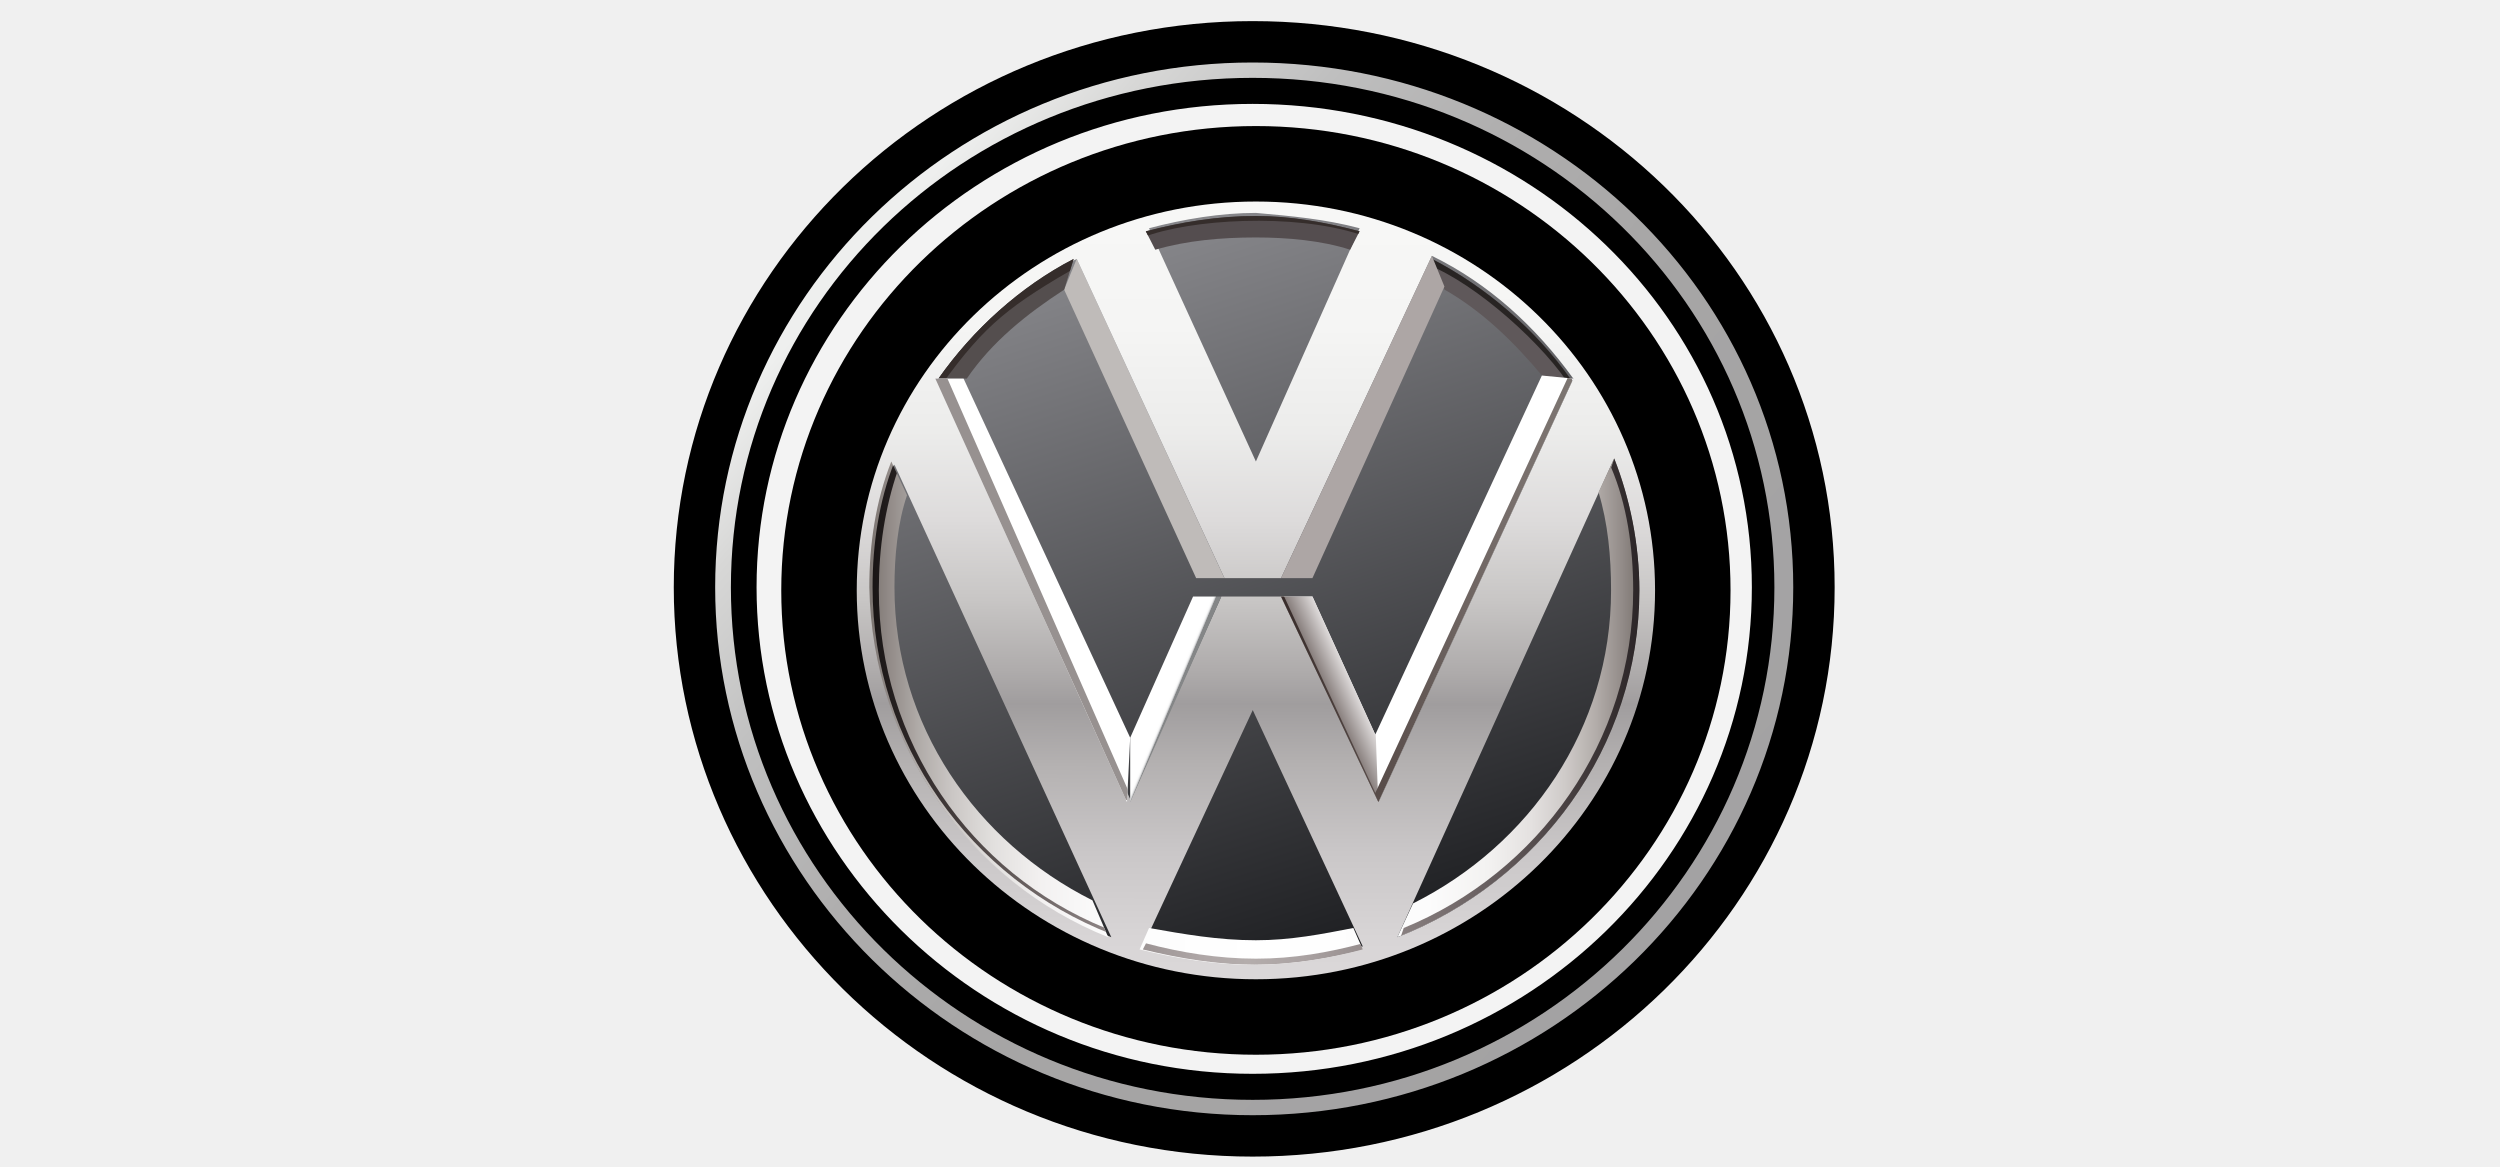
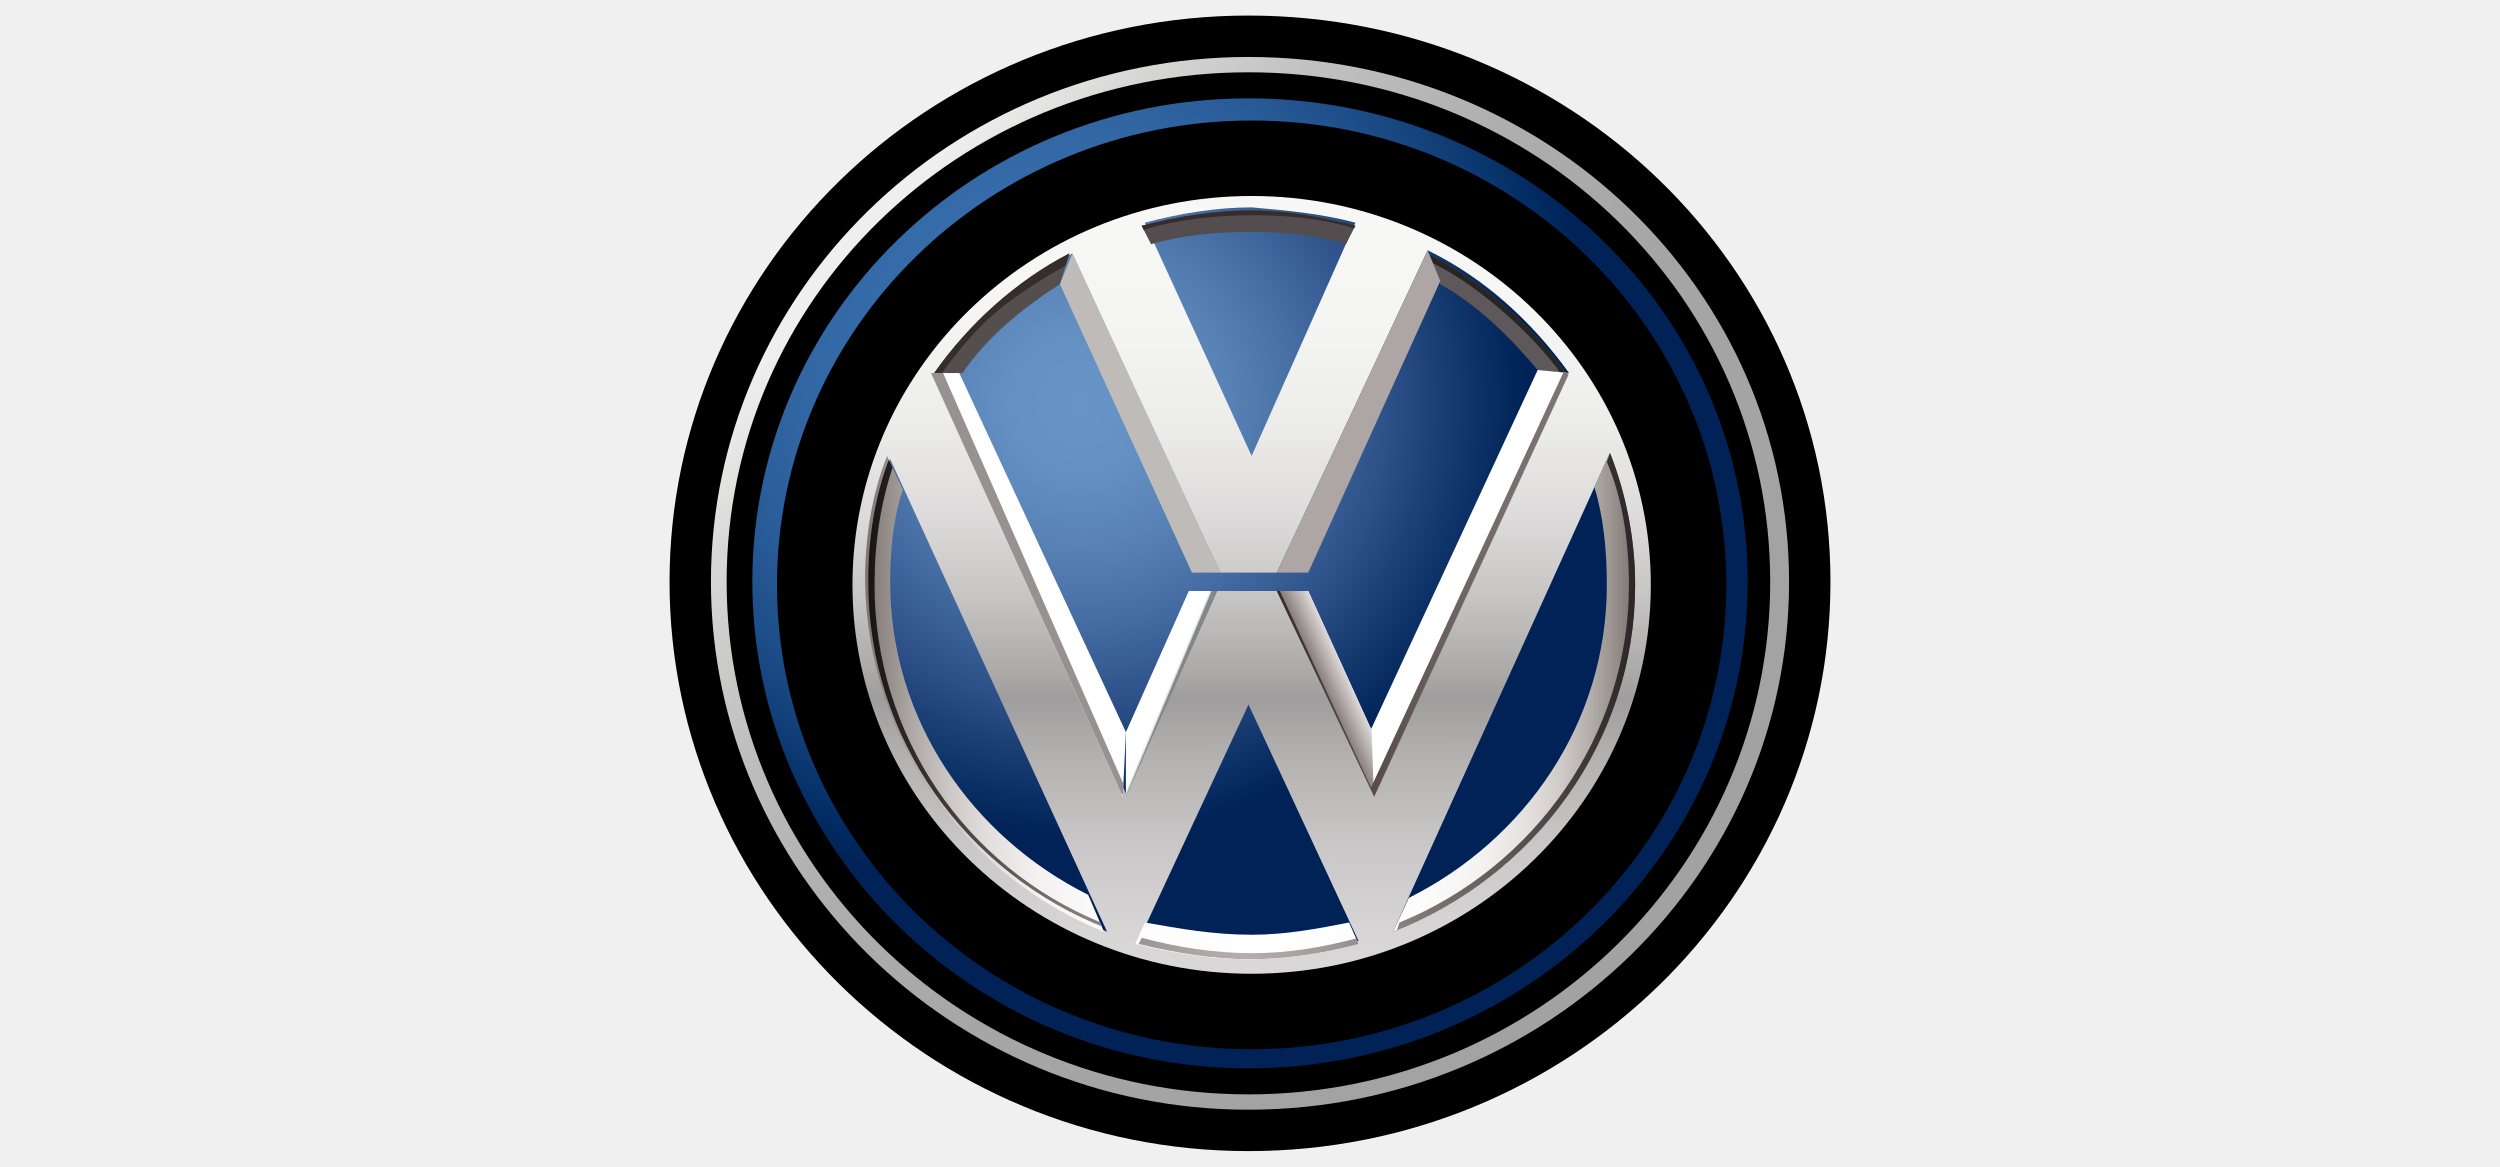
<svg xmlns="http://www.w3.org/2000/svg" width="120" height="56" viewBox="0 0 120 56" fill="none">
-   <path d="M60.127 3C45.794 3 34.328 14.344 34.328 28.191C34.328 42.039 45.794 53.53 60.127 53.53C74.459 53.53 86.076 42.187 86.076 28.191C86.076 14.196 74.459 3 60.127 3ZM60.127 47.49C49.264 47.49 40.363 38.798 40.363 28.191C40.363 17.584 49.264 8.893 60.127 8.893C70.989 8.893 79.89 17.584 79.89 28.191C79.89 38.946 70.989 47.49 60.127 47.49Z" fill="#F3F3F3" stroke="black" stroke-width="3.974" stroke-miterlimit="10" />
-   <path d="M60.277 47.343C71.109 47.343 79.89 38.769 79.89 28.192C79.89 17.615 71.109 9.041 60.277 9.041C49.445 9.041 40.664 17.615 40.664 28.192C40.664 38.769 49.445 47.343 60.277 47.343Z" fill="url(#paint0_linear_583_5556)" />
-   <path d="M58.772 27.75H57.415L51.078 13.902L51.682 12.429L58.772 27.75Z" fill="#BFBBB9" />
-   <path d="M60.283 7.714C48.666 7.714 39.312 16.848 39.312 28.192C39.312 39.535 48.666 48.669 60.283 48.669C71.9 48.669 81.254 39.535 81.254 28.192C81.254 16.995 71.9 7.714 60.283 7.714ZM65.262 10.955L60.283 22.151L55.154 10.955C56.813 10.513 58.624 10.219 60.283 10.219C61.943 10.366 63.602 10.513 65.262 10.955ZM51.684 12.428L58.774 27.75H61.49L68.732 12.281C71.447 13.607 73.71 15.669 75.521 18.174L66.167 38.504L61.49 28.634H58.624L54.248 38.356L45.045 18.174C46.705 15.817 48.968 13.754 51.684 12.428ZM41.877 28.339C41.877 26.129 42.33 24.067 42.933 22.299L53.343 44.986C46.554 42.334 41.877 35.852 41.877 28.339ZM54.852 45.428L60.132 34.084L65.413 45.428C63.753 45.87 61.943 46.164 60.132 46.164C58.322 46.312 56.511 46.017 54.852 45.428ZM67.072 44.986L77.482 22.004C78.236 23.919 78.689 26.129 78.689 28.339C78.689 35.852 73.861 42.334 67.072 44.986Z" fill="url(#paint1_linear_583_5556)" />
-   <path d="M51.082 13.902L51.534 12.429C48.969 13.755 46.706 15.817 45.047 18.174H46.405C47.612 16.406 49.271 15.08 51.082 13.902Z" fill="#544E4E" />
-   <mask id="mask0_583_5556" style="mask-type:luminance" maskUnits="userSpaceOnUse" x="45" y="12" width="7" height="7">
-     <path d="M51.082 13.901L51.534 12.428C48.969 13.754 46.706 15.816 45.047 18.173H46.405C47.612 16.406 49.271 15.08 51.082 13.901Z" fill="white" />
+   <path d="M59.925 2.734C45.592 2.734 34.125 14.078 34.125 27.926C34.125 41.775 45.592 53.266 59.925 53.266C74.258 53.266 85.875 41.922 85.875 27.926C85.875 13.931 74.258 2.734 59.925 2.734ZM59.925 47.226C49.062 47.226 40.16 38.534 40.16 27.926C40.16 17.319 49.062 8.627 59.925 8.627C70.788 8.627 79.689 17.319 79.689 27.926C79.689 38.681 70.788 47.226 59.925 47.226Z" fill="url(#paint0_radial_655_5576)" stroke="black" stroke-width="3.974" stroke-miterlimit="10" />
+   <path d="M60.075 47.079C70.907 47.079 79.689 38.504 79.689 27.927C79.689 17.349 70.907 8.775 60.075 8.775C49.242 8.775 40.461 17.349 40.461 27.927C40.461 38.504 49.242 47.079 60.075 47.079Z" fill="url(#paint1_radial_655_5576)" />
+   <path d="M58.57 27.485H57.212L50.875 13.636L51.478 12.163L58.57 27.485Z" fill="#BFBBB9" />
+   <path d="M60.079 7.448C48.462 7.448 39.107 16.582 39.107 27.927C39.107 39.27 48.462 48.405 60.079 48.405C71.697 48.405 81.051 39.27 81.051 27.927C81.051 16.73 71.697 7.448 60.079 7.448ZM65.058 10.689L60.079 21.886L54.949 10.689C56.609 10.247 58.419 9.953 60.079 9.953C61.739 10.1 63.398 10.247 65.058 10.689ZM51.479 12.163L58.57 27.485H61.286L68.528 12.015C71.244 13.341 73.507 15.404 75.317 17.908L65.963 38.239L61.286 28.368H58.419L54.044 38.092L44.841 17.908C46.5 15.551 48.763 13.489 51.479 12.163ZM41.672 28.074C41.672 25.864 42.125 23.801 42.728 22.033L53.139 44.721C46.349 42.07 41.672 35.587 41.672 28.074ZM54.648 45.163L59.928 33.819L65.209 45.163C63.549 45.605 61.739 45.9 59.928 45.9C58.118 46.047 56.307 45.753 54.648 45.163ZM66.868 44.721L77.279 21.739C78.033 23.654 78.486 25.864 78.486 28.074C78.486 35.587 73.658 42.07 66.868 44.721Z" fill="url(#paint2_linear_655_5576)" />
+   <path d="M50.876 13.636L51.328 12.163C48.764 13.489 46.5 15.551 44.841 17.908H46.199C47.406 16.14 49.065 14.815 50.876 13.636Z" fill="#544E4E" />
+   <mask id="mask0_655_5576" style="mask-type:luminance" maskUnits="userSpaceOnUse" x="44" y="12" width="8" height="6">
+     <path d="M50.879 13.635L51.331 12.162C48.767 13.488 46.503 15.55 44.844 17.908H46.202C47.409 16.14 49.068 14.814 50.879 13.635V13.635Z" fill="white" />
  </mask>
-   <g mask="url(#mask0_583_5556)">
-     <path d="M51.835 12.723C48.516 14.638 47.309 15.522 45.197 18.469L44.141 18.321V17.879L46.253 15.522L48.516 13.312L50.477 12.281L51.684 11.987L52.137 12.281L51.835 12.723Z" fill="#352D2B" />
+   <g mask="url(#mask0_655_5576)">
+     <path d="M51.633 12.457C48.314 14.372 47.107 15.256 44.995 18.203L43.938 18.055V17.613L46.051 15.256L48.314 13.046L50.275 12.015L51.482 11.72L51.935 12.015L51.633 12.457Z" fill="#352D2B" />
  </g>
-   <path d="M58.625 28.634H57.267L54.25 35.41V38.504L58.625 28.634Z" fill="url(#paint2_linear_583_5556)" />
-   <path d="M54.248 35.41L46.252 18.174H44.895L54.097 38.504L54.248 35.41Z" fill="white" />
-   <mask id="mask1_583_5556" style="mask-type:luminance" maskUnits="userSpaceOnUse" x="44" y="18" width="11" height="21">
-     <path d="M54.248 35.41L46.252 18.174H44.895L54.097 38.504L54.248 35.41Z" fill="white" />
+   <path d="M58.419 28.369H57.062L54.044 35.145V38.239L58.419 28.369Z" fill="url(#paint3_linear_655_5576)" />
+   <path d="M54.043 35.145L46.046 17.908H44.688L53.892 38.239L54.043 35.145Z" fill="white" />
+   <mask id="mask1_655_5576" style="mask-type:luminance" maskUnits="userSpaceOnUse" x="44" y="17" width="11" height="22">
+     <path d="M54.043 35.145L46.046 17.908H44.688L53.892 38.239L54.043 35.145Z" fill="white" />
  </mask>
-   <g mask="url(#mask1_583_5556)">
-     <path d="M54.4 38.504L45.348 17.879L44.593 18.027L44.141 22.594L45.951 31.727L47.761 34.232L50.175 36.294L53.947 38.357L54.4 38.504Z" fill="#979190" />
+   <g mask="url(#mask1_655_5576)">
+     <path d="M54.193 38.239L45.141 17.614L44.386 17.761L43.934 22.328L45.744 31.463L47.555 33.967L49.969 36.03L53.74 38.092L54.193 38.239Z" fill="#979190" />
  </g>
-   <path d="M60.283 45.132C61.943 45.132 63.452 44.838 64.96 44.543L65.413 45.574C63.753 46.016 61.943 46.311 60.132 46.311C58.322 46.311 56.512 46.016 54.701 45.574L55.154 44.543C56.813 44.838 58.473 45.132 60.283 45.132ZM53.193 44.985L52.438 43.217C46.856 40.418 42.934 34.82 42.934 28.191C42.934 26.718 43.084 25.097 43.537 23.771L42.783 22.151C42.028 24.066 41.727 26.128 41.727 28.191C41.877 35.851 46.554 42.333 53.193 44.985ZM78.689 28.338C78.689 26.128 78.237 23.919 77.482 22.003L76.728 23.624C77.18 25.097 77.331 26.718 77.331 28.338C77.331 34.967 73.409 40.566 67.827 43.364L67.072 44.985C73.861 42.333 78.689 35.851 78.689 28.338Z" fill="url(#paint3_linear_583_5556)" />
-   <mask id="mask2_583_5556" style="mask-type:luminance" maskUnits="userSpaceOnUse" x="41" y="22" width="38" height="25">
-     <path d="M60.287 45.132C61.947 45.132 63.455 44.838 64.964 44.543L65.417 45.574C63.757 46.016 61.947 46.311 60.136 46.311C58.326 46.311 56.516 46.016 54.705 45.574L55.158 44.543C56.817 44.838 58.477 45.132 60.287 45.132ZM53.196 44.985L52.442 43.217C46.86 40.418 42.937 34.82 42.937 28.191C42.937 26.718 43.088 25.097 43.541 23.771L42.786 22.151C42.032 24.066 41.73 26.128 41.73 28.191C41.881 35.851 46.558 42.333 53.196 44.985ZM78.693 28.338C78.693 26.128 78.24 23.919 77.486 22.003L76.732 23.624C77.184 25.097 77.335 26.718 77.335 28.338C77.335 34.967 73.413 40.566 67.831 43.364L67.076 44.985C73.865 42.333 78.693 35.851 78.693 28.338Z" fill="white" />
+   <path d="M60.079 44.868C61.739 44.868 63.248 44.574 64.756 44.279L65.209 45.31C63.549 45.752 61.739 46.047 59.928 46.047C58.118 46.047 56.307 45.752 54.497 45.31L54.949 44.279C56.609 44.574 58.269 44.868 60.079 44.868ZM52.988 44.721L52.234 42.953C46.651 40.154 42.728 34.555 42.728 27.926C42.728 26.452 42.879 24.832 43.332 23.506L42.578 21.885C41.823 23.801 41.522 25.863 41.522 27.926C41.672 35.587 46.349 42.069 52.988 44.721ZM78.486 28.073C78.486 25.863 78.033 23.653 77.279 21.738L76.525 23.359C76.977 24.832 77.128 26.452 77.128 28.073C77.128 34.703 73.205 40.301 67.623 43.1L66.868 44.721C73.658 42.069 78.486 35.587 78.486 28.073Z" fill="url(#paint4_linear_655_5576)" />
+   <mask id="mask2_655_5576" style="mask-type:luminance" maskUnits="userSpaceOnUse" x="41" y="21" width="38" height="26">
+     <path d="M60.083 44.868C61.743 44.868 63.251 44.574 64.76 44.279L65.213 45.31C63.553 45.752 61.743 46.047 59.932 46.047C58.122 46.047 56.311 45.752 54.501 45.31L54.953 44.279C56.613 44.574 58.273 44.868 60.083 44.868V44.868ZM52.992 44.721L52.237 42.953C46.655 40.154 42.732 34.555 42.732 27.926C42.732 26.452 42.883 24.832 43.336 23.506L42.581 21.885C41.827 23.801 41.525 25.863 41.525 27.926C41.676 35.587 46.353 42.069 52.992 44.721ZM78.49 28.073C78.49 25.863 78.037 23.653 77.283 21.738L76.528 23.359C76.981 24.832 77.132 26.452 77.132 28.073C77.132 34.703 73.209 40.301 67.627 43.1L66.872 44.721C73.662 42.069 78.49 35.587 78.49 28.073V28.073Z" fill="white" />
  </mask>
-   <g mask="url(#mask2_583_5556)">
-     <path d="M78.695 28.338C78.695 35.851 73.867 42.333 67.229 44.985L67.379 44.543C73.867 41.891 78.393 35.557 78.393 28.338C78.393 26.276 78.091 24.213 77.337 22.445L77.488 22.003C78.242 23.919 78.695 26.128 78.695 28.338ZM42.184 28.338C42.184 26.276 42.486 24.36 43.09 22.593L42.939 22.151C42.184 24.066 41.883 26.128 41.883 28.191C41.883 35.704 46.56 42.186 53.349 44.838L53.047 44.543C46.56 41.891 42.184 35.557 42.184 28.338ZM60.289 46.311C58.478 46.311 56.668 46.016 54.857 45.574L55.008 45.28C56.668 45.722 58.478 46.016 60.289 46.016C62.099 46.016 63.759 45.722 65.418 45.28L65.569 45.574C63.759 46.016 62.099 46.311 60.289 46.311Z" fill="url(#paint4_linear_583_5556)" />
+   <g mask="url(#mask2_655_5576)">
+     <path d="M78.49 28.073C78.49 35.587 73.662 42.069 67.024 44.721L67.175 44.279C73.662 41.627 78.189 35.292 78.189 28.073C78.189 26.011 77.887 23.948 77.132 22.18L77.283 21.738C78.038 23.653 78.49 25.863 78.49 28.073ZM41.978 28.073C41.978 26.011 42.28 24.095 42.884 22.327L42.733 21.885C41.978 23.801 41.677 25.863 41.677 27.926C41.677 35.439 46.354 41.922 53.143 44.574L52.842 44.279C46.354 41.627 41.978 35.292 41.978 28.073ZM60.084 46.047C58.273 46.047 56.462 45.752 54.652 45.31L54.803 45.015C56.462 45.457 58.273 45.752 60.084 45.752C61.894 45.752 63.554 45.457 65.213 45.015L65.364 45.31C63.554 45.752 61.894 46.047 60.084 46.047Z" fill="url(#paint5_linear_655_5576)" />
  </g>
-   <path d="M60.283 48.816C71.865 48.816 81.254 39.648 81.254 28.339C81.254 17.03 71.865 7.862 60.283 7.862C48.701 7.862 39.312 17.03 39.312 28.339C39.312 39.648 48.701 48.816 60.283 48.816Z" stroke="black" stroke-width="3.623" stroke-miterlimit="10" />
-   <path d="M74.015 18.026L75.373 18.174C73.713 15.817 71.299 13.754 68.734 12.428L68.885 12.723L69.338 13.902C71.148 14.933 72.657 16.406 74.015 18.026Z" fill="#5F585A" />
-   <mask id="mask3_583_5556" style="mask-type:luminance" maskUnits="userSpaceOnUse" x="68" y="12" width="8" height="7">
-     <path d="M74.015 18.026L75.373 18.174C73.713 15.817 71.299 13.754 68.734 12.428L68.885 12.723L69.338 13.902C71.148 14.933 72.657 16.406 74.015 18.026Z" fill="white" />
+   <path d="M60.079 48.552C71.661 48.552 81.051 39.384 81.051 28.074C81.051 16.764 71.661 7.596 60.079 7.596C48.497 7.596 39.107 16.764 39.107 28.074C39.107 39.384 48.497 48.552 60.079 48.552Z" stroke="black" stroke-width="3.623" stroke-miterlimit="10" />
+   <path d="M73.808 17.761L75.166 17.908C73.506 15.551 71.092 13.489 68.527 12.163L68.678 12.457L69.131 13.636C70.941 14.667 72.45 16.14 73.808 17.761Z" fill="#5F585A" />
+   <mask id="mask3_655_5576" style="mask-type:luminance" maskUnits="userSpaceOnUse" x="68" y="12" width="8" height="6">
+     <path d="M73.808 17.761L75.166 17.908C73.506 15.551 71.092 13.489 68.527 12.163L68.678 12.457L69.131 13.636C70.941 14.667 72.45 16.14 73.808 17.761V17.761Z" fill="white" />
  </mask>
-   <g mask="url(#mask3_583_5556)">
-     <path d="M75.22 18.32C73.711 16.111 70.241 13.164 68.129 12.575L68.582 11.396L71.297 11.986L74.616 15.521L76.427 17.584V18.615L75.22 18.32Z" fill="#282423" />
+   <g mask="url(#mask3_655_5576)">
+     <path d="M75.012 18.055C73.503 15.845 70.033 12.899 67.921 12.309L68.374 11.131L71.089 11.72L74.409 15.256L76.219 17.318V18.35L75.012 18.055Z" fill="#282423" />
  </g>
-   <path d="M55 11.103L55.453 11.987C56.961 11.545 58.621 11.398 60.28 11.398C61.789 11.398 63.449 11.545 64.806 11.987L65.259 11.103C63.599 10.661 61.94 10.367 60.28 10.367C58.47 10.367 56.66 10.661 55 11.103Z" fill="#544D4F" />
-   <mask id="mask4_583_5556" style="mask-type:luminance" maskUnits="userSpaceOnUse" x="55" y="10" width="11" height="2">
-     <path d="M55 11.103L55.453 11.987C56.961 11.545 58.621 11.398 60.28 11.398C61.789 11.398 63.449 11.545 64.806 11.987L65.259 11.103C63.599 10.661 61.94 10.367 60.28 10.367C58.47 10.367 56.66 10.661 55 11.103Z" fill="white" />
+   <path d="M54.798 10.837L55.251 11.721C56.759 11.279 58.419 11.132 60.078 11.132C61.587 11.132 63.247 11.279 64.605 11.721L65.057 10.837C63.398 10.395 61.738 10.101 60.078 10.101C58.268 10.101 56.458 10.395 54.798 10.837Z" fill="#544D4F" />
+   <mask id="mask4_655_5576" style="mask-type:luminance" maskUnits="userSpaceOnUse" x="54" y="10" width="12" height="2">
+     <path d="M54.798 10.837L55.251 11.721C56.759 11.279 58.419 11.132 60.078 11.132C61.587 11.132 63.247 11.279 64.605 11.721L65.057 10.837C63.398 10.395 61.738 10.101 60.078 10.101C58.268 10.101 56.458 10.395 54.798 10.837Z" fill="white" />
  </mask>
-   <g mask="url(#mask4_583_5556)">
-     <path d="M65.258 11.25C62.09 10.219 57.112 10.514 54.849 11.398L54.547 10.808L55.452 10.072C55.452 10.072 57.112 9.924 57.263 9.924H61.788L63.901 10.072L65.56 10.514L65.862 10.956L65.258 11.25Z" fill="#352D2B" />
+   <g mask="url(#mask4_655_5576)">
+     <path d="M65.059 10.984C61.89 9.953 56.912 10.248 54.648 11.132L54.347 10.542L55.252 9.806C55.252 9.806 56.912 9.658 57.062 9.658H61.589L63.701 9.806L65.361 10.248L65.662 10.69L65.059 10.984Z" fill="#352D2B" />
  </g>
-   <path d="M61.488 28.633H62.997L66.014 35.262L74.01 18.026L75.519 18.173L66.165 38.503L61.488 28.633Z" fill="white" />
-   <mask id="mask5_583_5556" style="mask-type:luminance" maskUnits="userSpaceOnUse" x="61" y="18" width="15" height="21">
-     <path d="M61.488 28.633H62.997L66.014 35.262L74.01 18.026L75.519 18.173L66.165 38.503L61.488 28.633Z" fill="white" />
+   <path d="M61.286 28.368H62.795L65.812 34.997L73.809 17.76L75.317 17.908L65.963 38.239L61.286 28.368Z" fill="white" />
+   <mask id="mask5_655_5576" style="mask-type:luminance" maskUnits="userSpaceOnUse" x="61" y="17" width="15" height="22">
+     <path d="M61.286 28.368H62.795L65.812 34.997L73.809 17.76L75.317 17.908L65.963 38.239L61.286 28.368Z" fill="white" />
  </mask>
-   <g mask="url(#mask5_583_5556)">
-     <path d="M66.015 34.672L66.166 38.797L61.64 33.052L61.188 29.074L61.338 28.043L62.998 28.19L64.205 28.927L66.015 34.672Z" fill="url(#paint5_linear_583_5556)" />
+   <g mask="url(#mask5_655_5576)">
+     <path d="M65.811 34.408L65.962 38.533L61.436 32.787L60.983 28.809L61.134 27.778L62.794 27.925L64.001 28.662L65.811 34.408Z" fill="url(#paint6_linear_655_5576)" />
  </g>
-   <mask id="mask6_583_5556" style="mask-type:luminance" maskUnits="userSpaceOnUse" x="61" y="18" width="15" height="21">
-     <path d="M61.488 28.633H62.997L66.014 35.262L74.01 18.026L75.519 18.173L66.165 38.503L61.488 28.633Z" fill="white" />
+   <mask id="mask6_655_5576" style="mask-type:luminance" maskUnits="userSpaceOnUse" x="61" y="17" width="15" height="22">
+     <path d="M61.286 28.368H62.795L65.812 34.997L73.809 17.76L75.317 17.908L65.963 38.239L61.286 28.368Z" fill="white" />
  </mask>
-   <g mask="url(#mask6_583_5556)">
-     <path d="M61.64 28.633L66.015 38.061L75.369 17.879L75.52 18.468L72.05 27.012L66.619 39.24L65.261 38.798L61.338 28.927L61.188 28.338L61.64 28.633Z" fill="url(#paint6_linear_583_5556)" />
+   <g mask="url(#mask6_655_5576)">
+     <path d="M61.436 28.368L65.811 37.797L75.166 17.613L75.317 18.202L71.846 26.747L66.415 38.975L65.057 38.533L61.134 28.662L60.983 28.073L61.436 28.368Z" fill="url(#paint7_linear_655_5576)" />
  </g>
-   <path d="M61.488 27.75L68.73 12.281L69.333 13.755L62.997 27.75H61.488Z" fill="#ADA6A5" />
-   <path d="M60.128 3.147C45.946 3.147 34.48 14.344 34.48 28.192C34.48 42.039 45.946 53.236 60.128 53.236C74.309 53.236 85.775 42.039 85.775 28.192C85.775 14.344 74.309 3.147 60.128 3.147ZM60.128 52.499C46.399 52.499 35.235 41.597 35.235 28.192C35.235 14.786 46.399 3.884 60.128 3.884C73.857 3.884 85.021 14.786 85.021 28.192C85.021 41.597 73.857 52.499 60.128 52.499Z" fill="black" />
-   <path d="M60.127 3C45.794 3 34.328 14.344 34.328 28.191C34.328 42.039 45.794 53.53 60.127 53.53C74.459 53.53 86.076 42.187 86.076 28.191C86.076 14.196 74.459 3 60.127 3ZM60.127 52.793C46.247 52.793 35.083 41.745 35.083 28.191C35.083 14.638 46.247 3.737 60.127 3.737C74.006 3.737 85.171 14.638 85.171 28.191C85.171 41.745 74.006 52.793 60.127 52.793Z" fill="url(#paint7_linear_583_5556)" />
+   <path d="M61.286 27.485L68.528 12.016L69.132 13.489L62.795 27.485H61.286Z" fill="#ADA6A5" />
+   <path d="M59.925 2.881C45.743 2.881 34.276 14.078 34.276 27.926C34.276 41.775 45.743 52.972 59.925 52.972C74.107 52.972 85.574 41.775 85.574 27.926C85.574 14.078 74.107 2.881 59.925 2.881ZM59.925 52.235C46.196 52.235 35.031 41.333 35.031 27.926C35.031 14.52 46.196 3.618 59.925 3.618C73.655 3.618 84.82 14.52 84.82 27.926C84.82 41.333 73.655 52.235 59.925 52.235Z" fill="black" />
+   <path d="M59.925 2.734C45.592 2.734 34.125 14.078 34.125 27.926C34.125 41.775 45.592 53.266 59.925 53.266C74.258 53.266 85.875 41.922 85.875 27.926C85.875 13.931 74.258 2.734 59.925 2.734ZM59.925 52.53C46.044 52.53 34.879 41.48 34.879 27.926C34.879 14.373 46.044 3.47 59.925 3.47C73.805 3.47 84.97 14.373 84.97 27.926C84.97 41.48 73.805 52.53 59.925 52.53Z" fill="url(#paint8_linear_655_5576)" />
  <defs>
-     <linearGradient id="paint0_linear_583_5556" x1="49.374" y1="13.282" x2="60.277" y2="47.343" gradientUnits="userSpaceOnUse">
-       <stop stop-color="#86868A" />
-       <stop offset="1" stop-color="#1D1E21" />
-     </linearGradient>
-     <linearGradient id="paint1_linear_583_5556" x1="60.375" y1="7.791" x2="60.342" y2="48.86" gradientUnits="userSpaceOnUse">
+     <radialGradient id="paint0_radial_655_5576" cx="0" cy="0" r="1" gradientUnits="userSpaceOnUse" gradientTransform="translate(49.6923 16.9212) scale(33.8036 33.0082)">
+       <stop stop-color="#386EAC" />
+       <stop offset="0.213" stop-color="#366CAA" />
+       <stop offset="0.349" stop-color="#3166A3" />
+       <stop offset="0.464" stop-color="#295B98" />
+       <stop offset="0.567" stop-color="#1D4D88" />
+       <stop offset="0.661" stop-color="#0F3C75" />
+       <stop offset="0.749" stop-color="#002A60" />
+       <stop offset="0.788" stop-color="#002256" />
+     </radialGradient>
+     <radialGradient id="paint1_radial_655_5576" cx="0" cy="0" r="1" gradientUnits="userSpaceOnUse" gradientTransform="translate(51.8641 19.3746) scale(24.7873 24.2041)">
+       <stop stop-color="#6895C7" />
+       <stop offset="0.136" stop-color="#6490C3" />
+       <stop offset="0.285" stop-color="#5882B6" />
+       <stop offset="0.439" stop-color="#446CA2" />
+       <stop offset="0.598" stop-color="#2C5087" />
+       <stop offset="0.758" stop-color="#0F3469" />
+       <stop offset="0.861" stop-color="#002256" />
+     </radialGradient>
+     <linearGradient id="paint2_linear_655_5576" x1="60.171" y1="7.525" x2="60.138" y2="48.596" gradientUnits="userSpaceOnUse">
      <stop stop-color="#F8F8F7" />
      <stop offset="0.192" stop-color="#F5F5F4" />
      <stop offset="0.315" stop-color="#ECECEB" />
      <stop offset="0.418" stop-color="#DDDBDB" />
      <stop offset="0.511" stop-color="#C8C6C5" />
      <stop offset="0.596" stop-color="#AEABAB" />
      <stop offset="0.633" stop-color="#A09D9E" />
      <stop offset="0.704" stop-color="#B4B1B1" />
      <stop offset="0.807" stop-color="#CAC7C8" />
      <stop offset="0.907" stop-color="#D8D5D6" />
      <stop offset="1" stop-color="#DDDADB" />
    </linearGradient>
-     <linearGradient id="paint2_linear_583_5556" x1="55.505" y1="33.139" x2="56.356" y2="33.495" gradientUnits="userSpaceOnUse">
+     <linearGradient id="paint3_linear_655_5576" x1="55.299" y1="32.874" x2="56.15" y2="33.23" gradientUnits="userSpaceOnUse">
      <stop offset="0.76" stop-color="white" />
      <stop offset="0.84" stop-color="#FDFDFD" />
      <stop offset="0.878" stop-color="#F8F8F8" />
      <stop offset="0.906" stop-color="#EFEFF0" />
      <stop offset="0.93" stop-color="#E1E2E3" />
      <stop offset="0.952" stop-color="#CFD0D1" />
      <stop offset="0.971" stop-color="#B8B9BB" />
      <stop offset="0.988" stop-color="#9C9D9F" />
      <stop offset="1" stop-color="#848687" />
    </linearGradient>
-     <linearGradient id="paint3_linear_583_5556" x1="41.8" y1="34.128" x2="78.612" y2="34.128" gradientUnits="userSpaceOnUse">
+     <linearGradient id="paint4_linear_655_5576" x1="41.595" y1="33.863" x2="78.409" y2="33.863" gradientUnits="userSpaceOnUse">
      <stop stop-color="#7C7571" />
      <stop offset="0.021" stop-color="#8F8885" />
      <stop offset="0.061" stop-color="#AFAAA7" />
      <stop offset="0.107" stop-color="#CBC7C5" />
      <stop offset="0.16" stop-color="#E2E0DE" />
      <stop offset="0.223" stop-color="#F3F1F1" />
      <stop offset="0.308" stop-color="#FCFCFC" />
      <stop offset="0.511" stop-color="white" />
      <stop offset="0.727" stop-color="#FCFCFC" />
      <stop offset="0.805" stop-color="#F3F2F1" />
      <stop offset="0.861" stop-color="#E4E1E0" />
      <stop offset="0.906" stop-color="#CECAC8" />
      <stop offset="0.945" stop-color="#B3ADAA" />
      <stop offset="0.978" stop-color="#948D8A" />
      <stop offset="1" stop-color="#7C7571" />
    </linearGradient>
-     <linearGradient id="paint4_linear_583_5556" x1="41.893" y1="34.128" x2="78.705" y2="34.128" gradientUnits="userSpaceOnUse">
+     <linearGradient id="paint5_linear_655_5576" x1="41.687" y1="33.863" x2="78.501" y2="33.863" gradientUnits="userSpaceOnUse">
      <stop stop-color="#191515" />
      <stop offset="0.068" stop-color="#342D2D" />
      <stop offset="0.167" stop-color="#5B5352" />
      <stop offset="0.261" stop-color="#7F7676" />
      <stop offset="0.349" stop-color="#9B9393" />
      <stop offset="0.427" stop-color="#AEA6A6" />
      <stop offset="0.489" stop-color="#B4ADAC" />
      <stop offset="0.56" stop-color="#AAA2A2" />
      <stop offset="0.669" stop-color="#8F8686" />
      <stop offset="0.803" stop-color="#675E5F" />
      <stop offset="0.955" stop-color="#393233" />
      <stop offset="1" stop-color="#2C2628" />
    </linearGradient>
-     <linearGradient id="paint5_linear_583_5556" x1="63.861" y1="33.376" x2="65.447" y2="32.649" gradientUnits="userSpaceOnUse">
+     <linearGradient id="paint6_linear_655_5576" x1="63.657" y1="33.111" x2="65.243" y2="32.385" gradientUnits="userSpaceOnUse">
      <stop stop-color="#8A817F" />
      <stop offset="0.349" stop-color="#B5AFAE" />
      <stop offset="0.776" stop-color="#EAE7E7" />
      <stop offset="1" stop-color="white" />
    </linearGradient>
-     <linearGradient id="paint6_linear_583_5556" x1="60.908" y1="28.53" x2="75.336" y2="28.53" gradientUnits="userSpaceOnUse">
+     <linearGradient id="paint7_linear_655_5576" x1="60.704" y1="28.265" x2="75.132" y2="28.265" gradientUnits="userSpaceOnUse">
      <stop stop-color="#332726" />
      <stop offset="0.084" stop-color="#3C302E" />
      <stop offset="0.343" stop-color="#564A47" />
      <stop offset="0.588" stop-color="#6A605D" />
      <stop offset="0.814" stop-color="#786F6C" />
      <stop offset="1" stop-color="#7C7571" />
    </linearGradient>
-     <linearGradient id="paint7_linear_583_5556" x1="41.147" y1="12.568" x2="80.036" y2="45.934" gradientUnits="userSpaceOnUse">
+     <linearGradient id="paint8_linear_655_5576" x1="40.945" y1="12.303" x2="79.835" y2="45.67" gradientUnits="userSpaceOnUse">
      <stop stop-color="#EEEFEE" />
      <stop offset="0.089" stop-color="#D7D7D6" />
      <stop offset="0.223" stop-color="#BFBFBF" />
      <stop offset="0.381" stop-color="#AFAEAE" />
      <stop offset="0.586" stop-color="#A6A5A5" />
      <stop offset="1" stop-color="#A3A2A3" />
    </linearGradient>
  </defs>
</svg>
